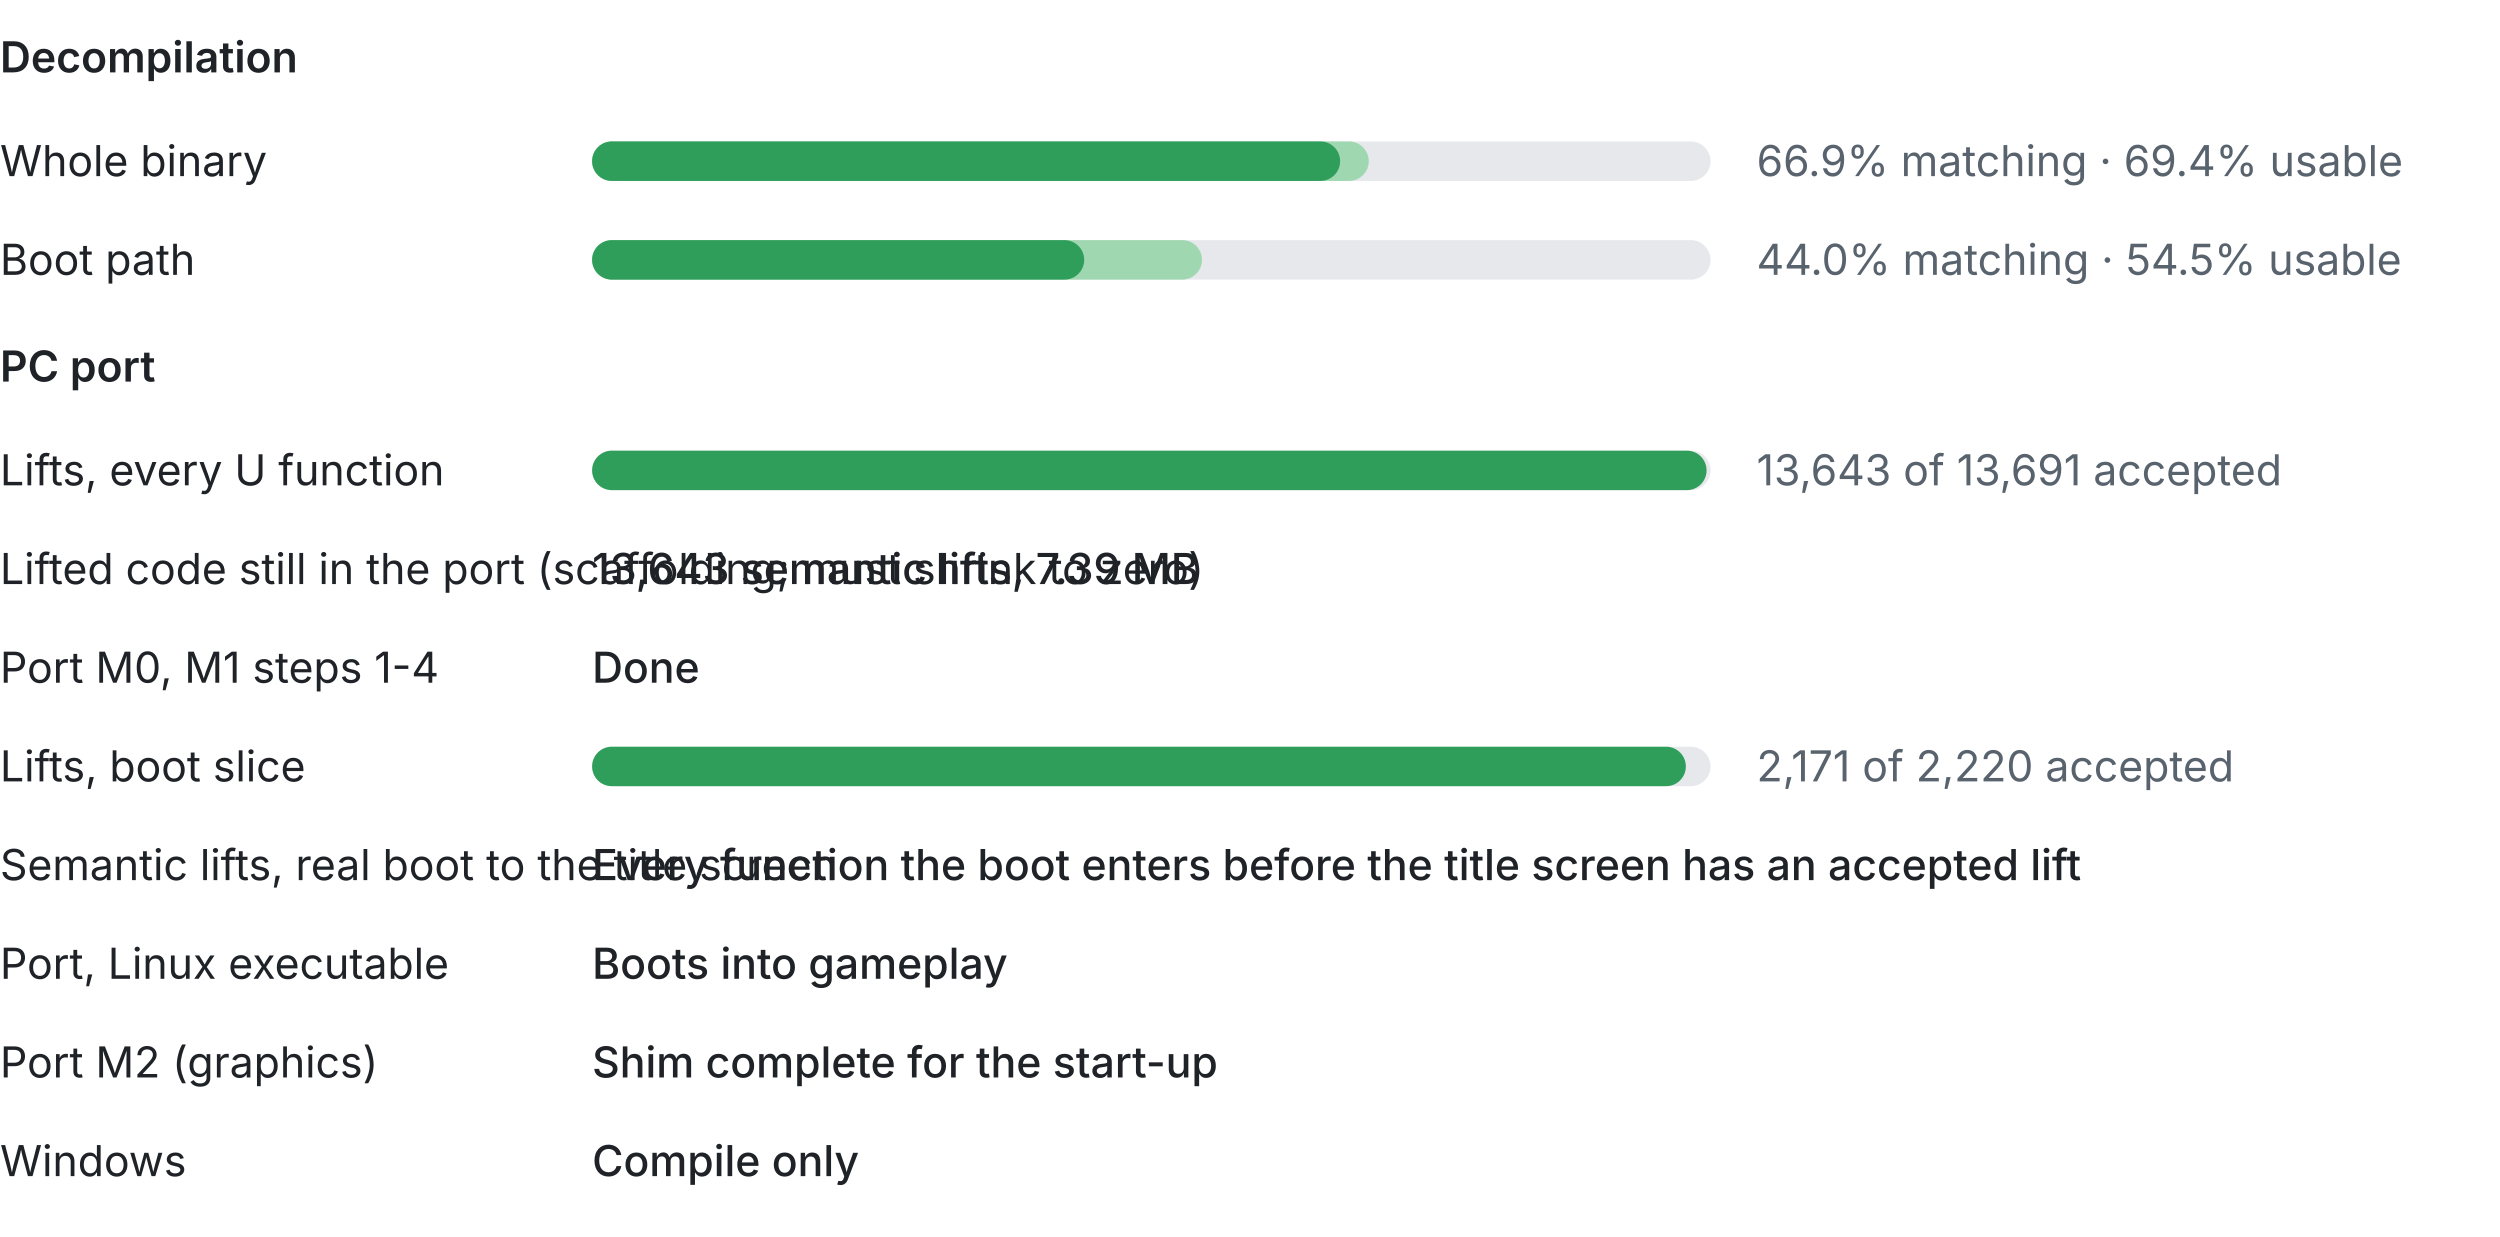
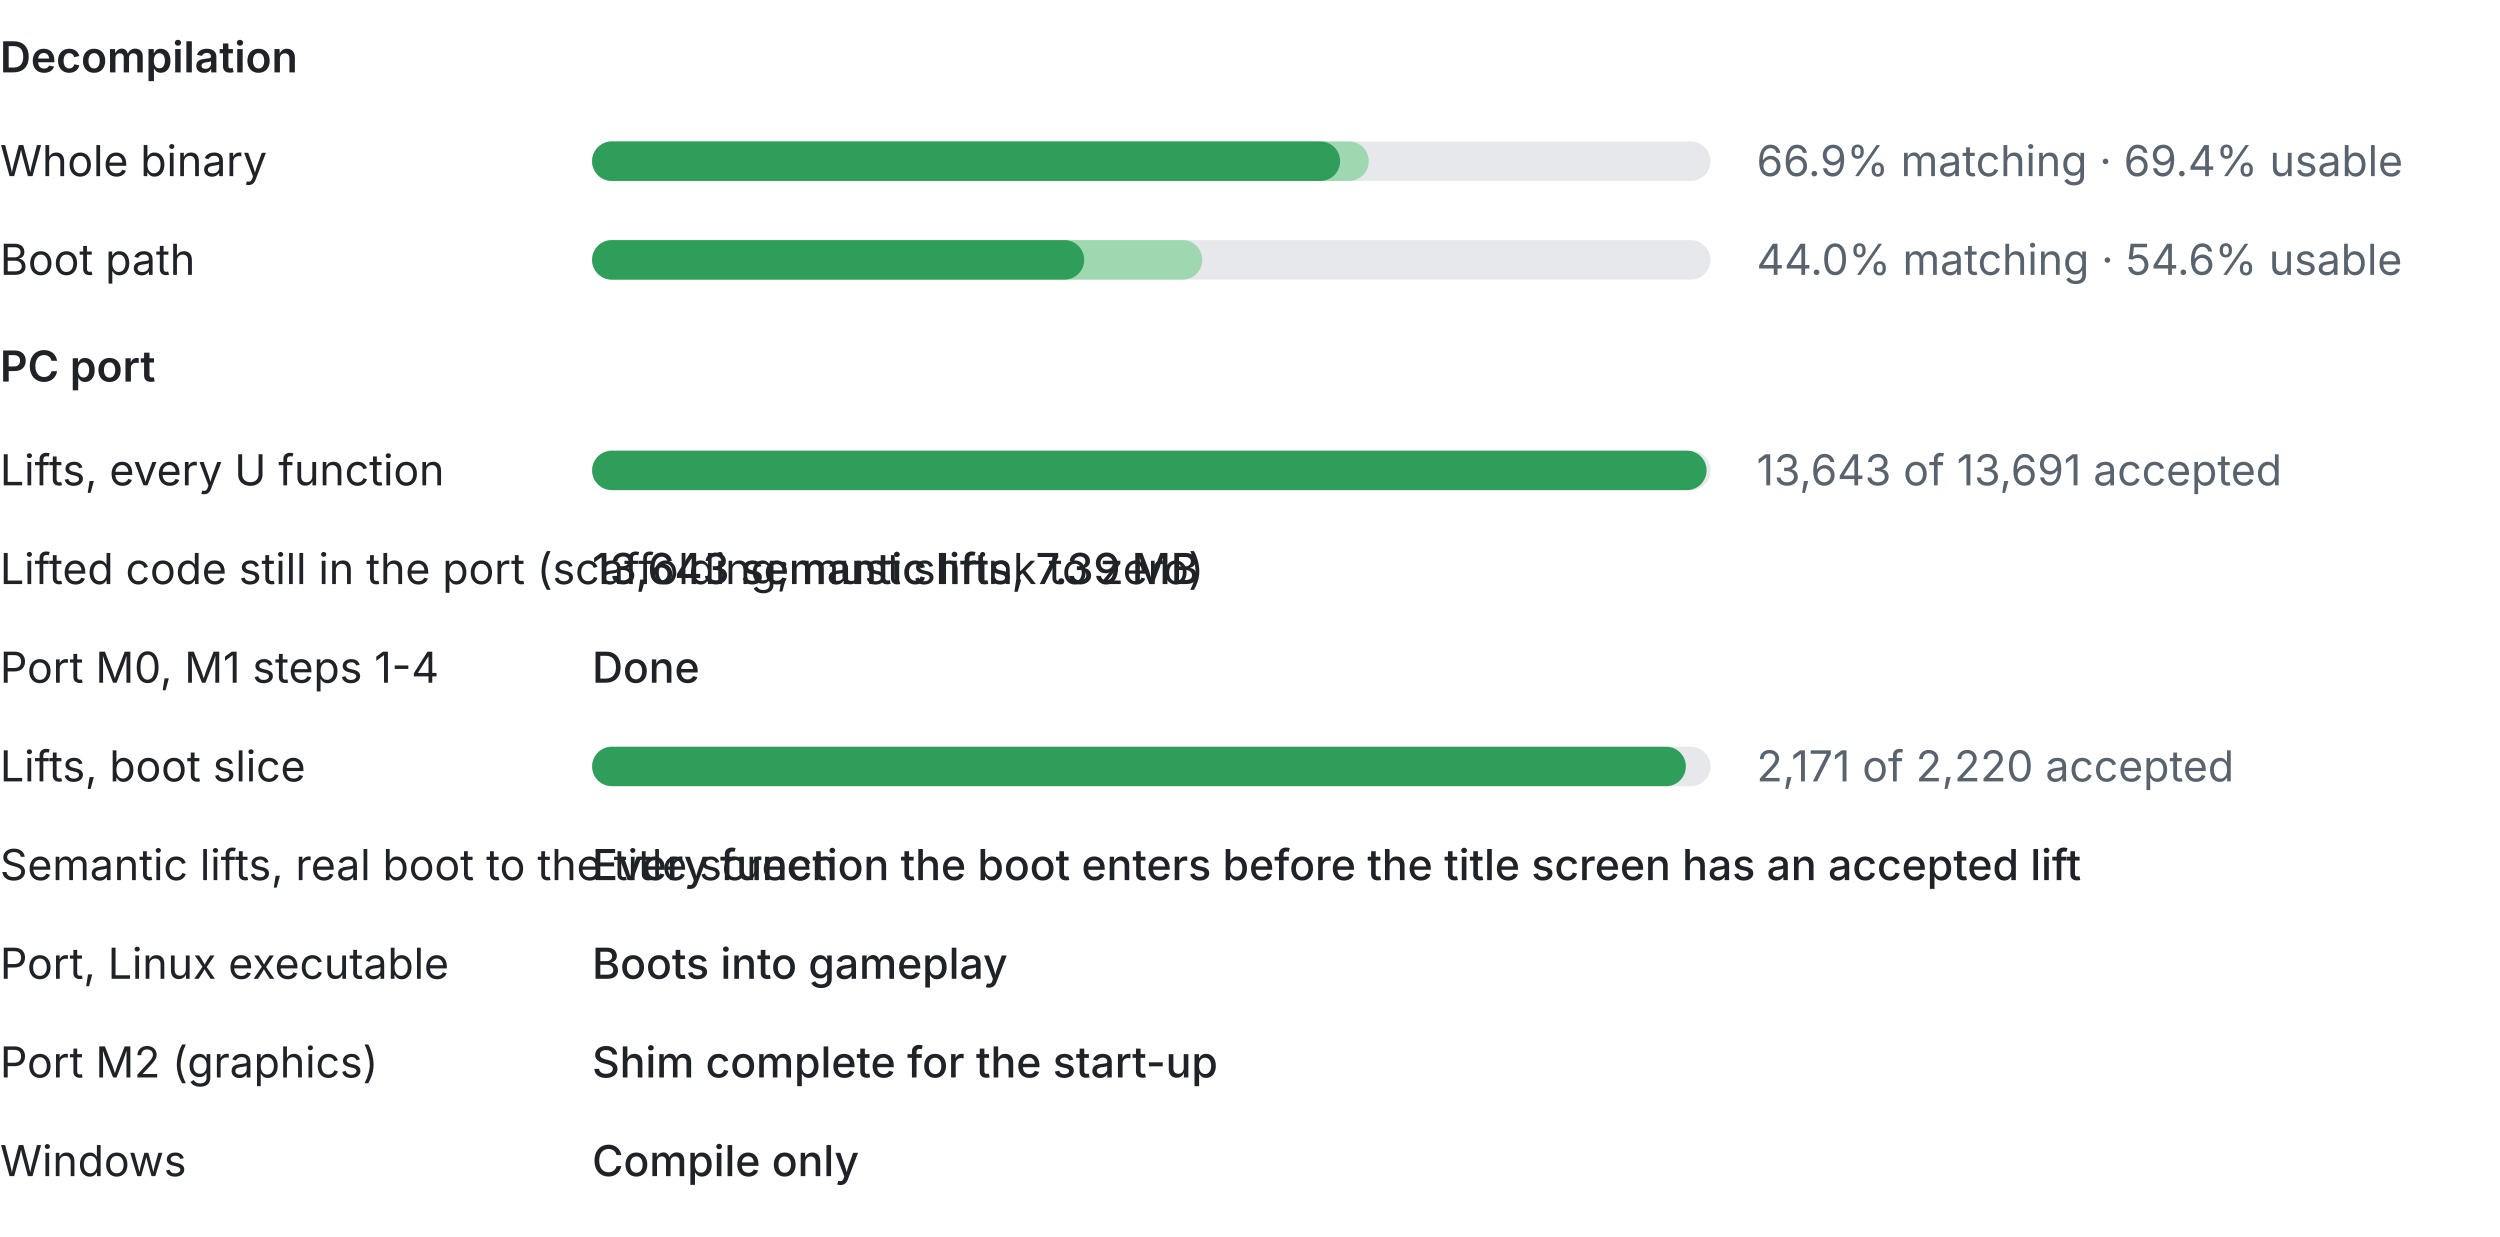
<svg xmlns="http://www.w3.org/2000/svg" width="760" height="376" viewBox="0 0 760 376" role="img">
  <style>.h{font:600 13px system-ui,-apple-system,'Segoe UI',sans-serif;fill:#1f2328}.l,.n,.s{font:13px system-ui,-apple-system,'Segoe UI',sans-serif;fill:#1f2328}.n{fill:#59636e}.s{fill:#1f2328;font-weight:500}.t{fill:#e6e8eb}.m{fill:#9fd8b0}.o{fill:#2f9e5a}@media (prefers-color-scheme:dark){.h,.l,.s{fill:#e6edf3}.n{fill:#9198a1}.t{fill:#2b3138}.m{fill:#2c6e45}.o{fill:#4cc27a}}</style>
  <text class="h" x="0" y="22">Decompilation</text>
  <text class="l" x="0" y="49" dy="0.35em">Whole binary</text>
  <rect class="t" x="180" y="43" width="340" height="12" rx="6" />
  <rect class="m" x="180" y="43" width="236.1" height="12" rx="6" />
  <rect class="o" x="180" y="43" width="227.4" height="12" rx="6" />
  <text class="n" x="534" y="49" dy="0.35em">66.9% matching · 69.4% usable</text>
  <text class="l" x="0" y="79" dy="0.35em">Boot path</text>
  <rect class="t" x="180" y="73" width="340" height="12" rx="6" />
-   <rect class="m" x="180" y="73" width="185.4" height="12" rx="6" />
+   <rect class="m" x="180" y="73" width="185.5" height="12" rx="6" />
  <rect class="o" x="180" y="73" width="149.6" height="12" rx="6" />
-   <text class="n" x="534" y="79" dy="0.35em">44.0% matching · 54.5% usable</text>
+   <text class="n" x="534" y="79" dy="0.35em">44.0% matching · 54.6% usable</text>
  <text class="h" x="0" y="116">PC port</text>
  <text class="l" x="0" y="143" dy="0.35em">Lifts, every U function</text>
  <rect class="t" x="180" y="137" width="340" height="12" rx="6" />
  <rect class="o" x="180" y="137" width="338.8" height="12" rx="6" />
  <text class="n" x="534" y="143" dy="0.35em">13,643 of 13,691 accepted</text>
  <text class="l" x="0" y="173" dy="0.35em">Lifted code still in the port (scaffolding; must shrink to zero)</text>
  <text class="s" x="180" y="173" dy="0.35em">13,643 semantic lifts, 7.39 MB</text>
  <text class="l" x="0" y="203" dy="0.35em">Port M0, M1 steps 1-4</text>
  <text class="s" x="180" y="203" dy="0.35em">Done</text>
  <text class="l" x="0" y="233" dy="0.35em">Lifts, boot slice</text>
  <rect class="t" x="180" y="227" width="340" height="12" rx="6" />
  <rect class="o" x="180" y="227" width="332.5" height="12" rx="6" />
  <text class="n" x="534" y="233" dy="0.35em">2,171 of 2,220 accepted</text>
  <text class="l" x="0" y="263" dy="0.35em">Semantic lifts, real boot to the title screen</text>
  <text class="s" x="180" y="263" dy="0.35em">Every function the boot enters before the title screen has an accepted lift</text>
  <text class="l" x="0" y="293" dy="0.35em">Port, Linux executable</text>
  <text class="s" x="180" y="293" dy="0.35em">Boots into gameplay</text>
  <text class="l" x="0" y="323" dy="0.35em">Port M2 (graphics)</text>
  <text class="s" x="180" y="323" dy="0.35em">Shim complete for the start-up</text>
  <text class="l" x="0" y="353" dy="0.35em">Windows</text>
  <text class="s" x="180" y="353" dy="0.35em">Compile only</text>
</svg>
